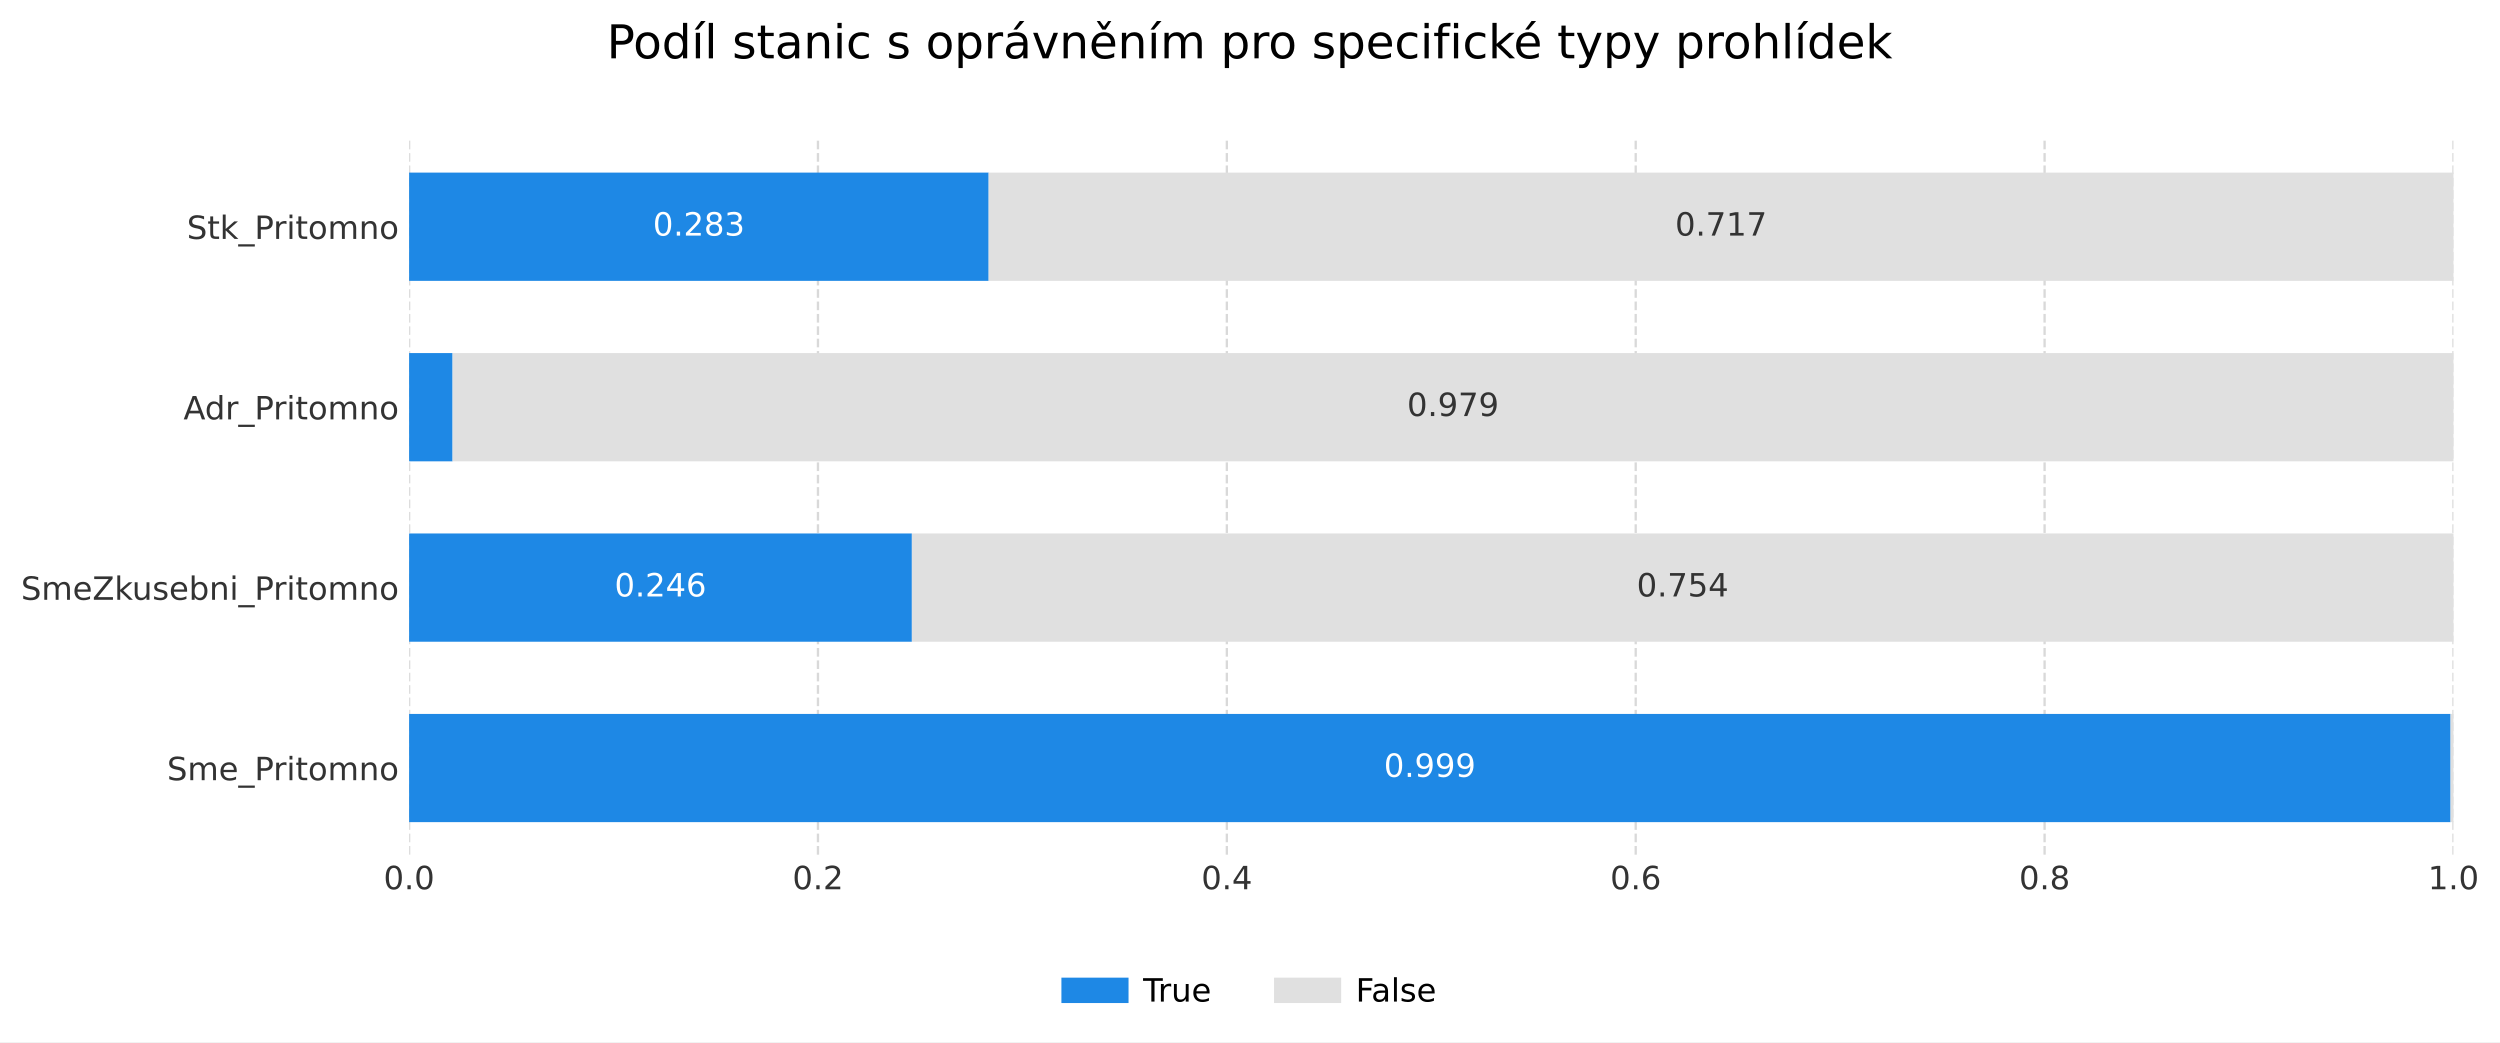
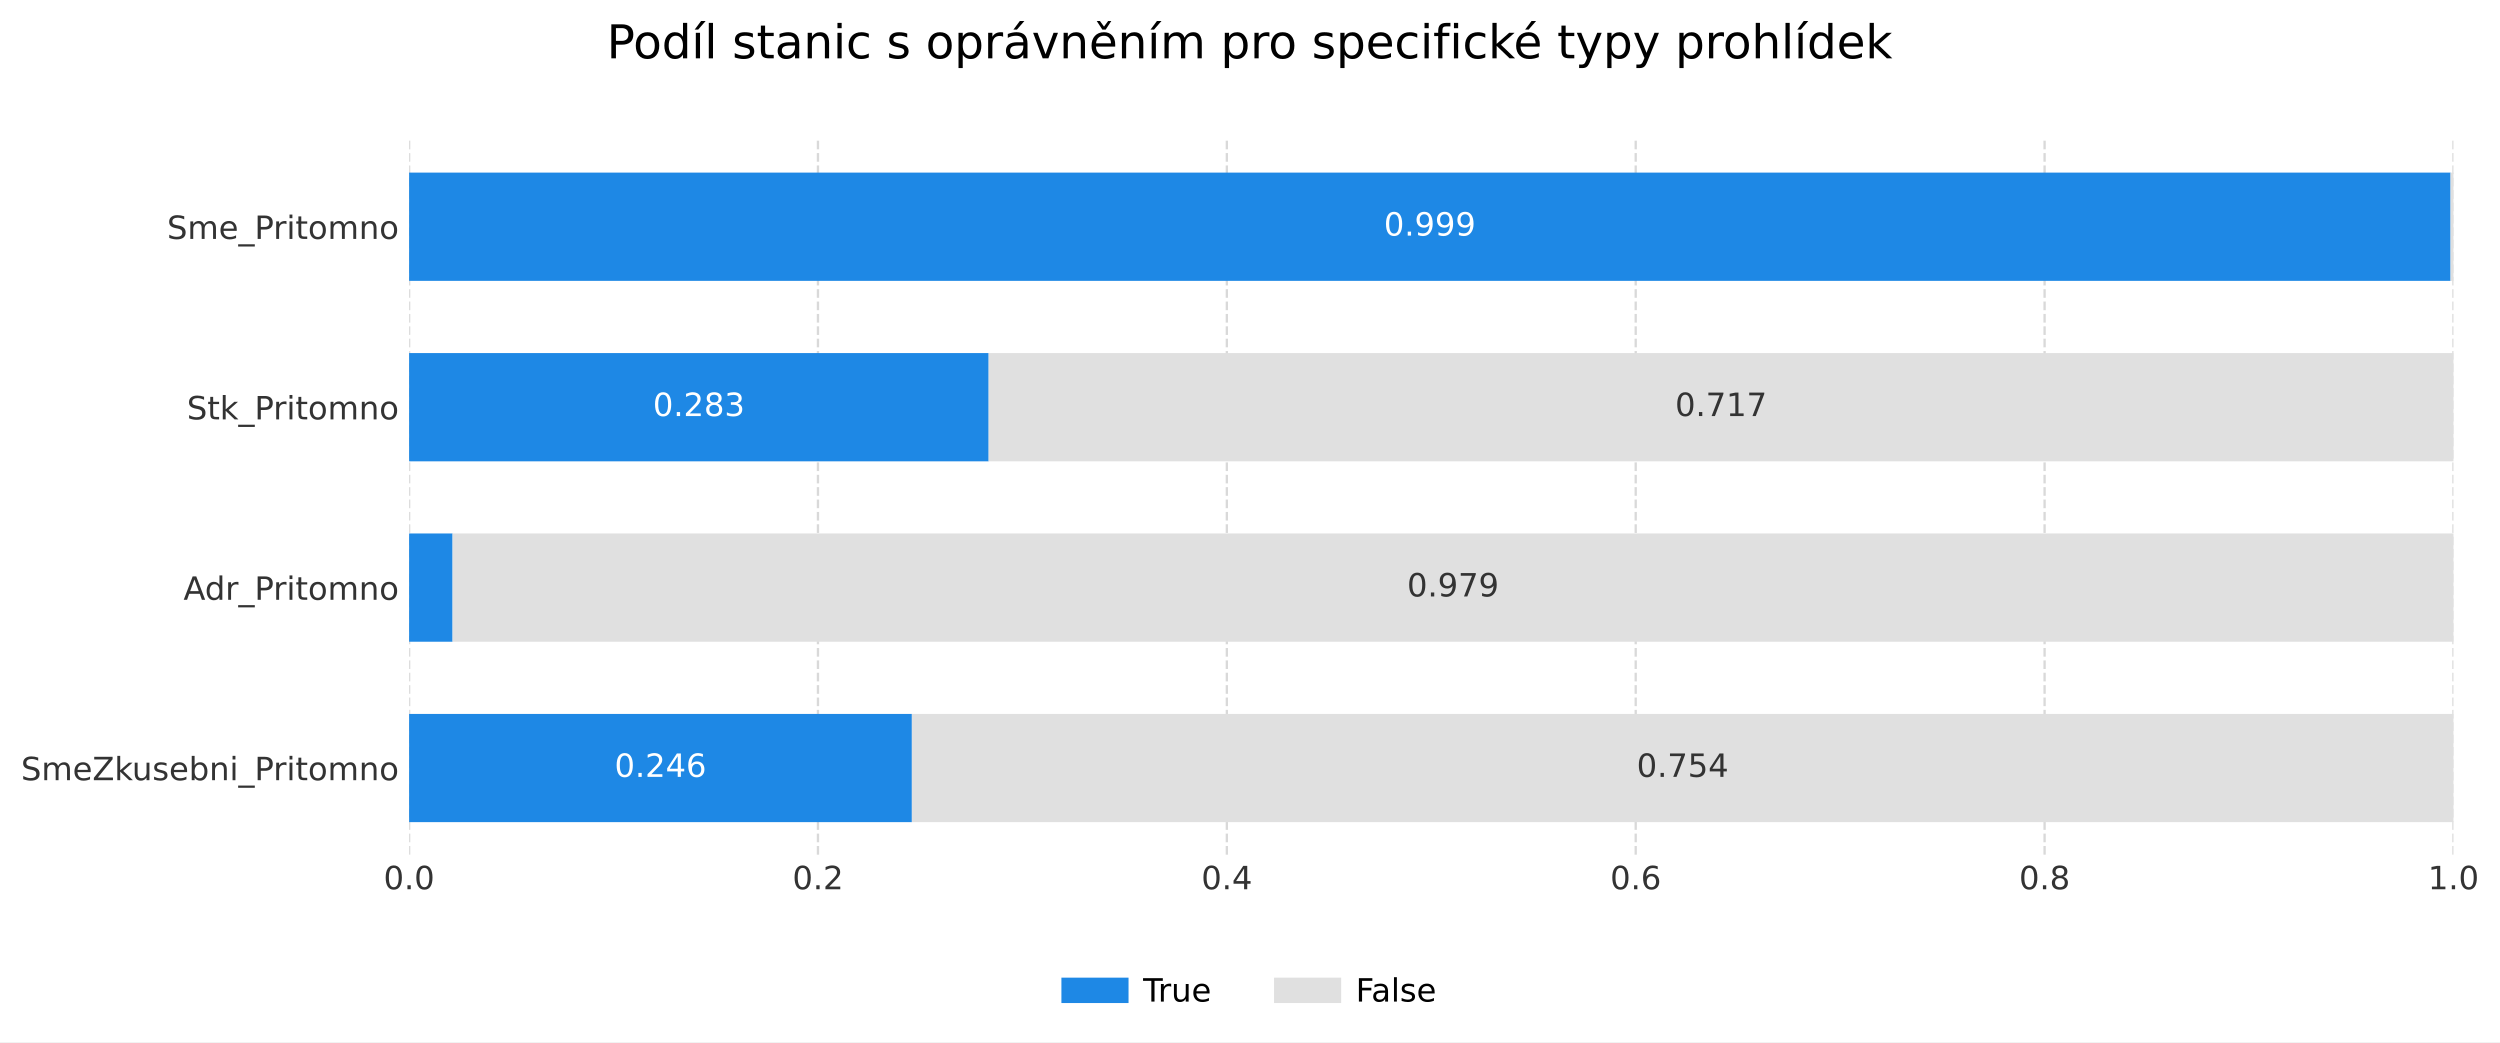
<svg xmlns="http://www.w3.org/2000/svg" xmlns:xlink="http://www.w3.org/1999/xlink" width="856.657pt" height="357.092pt" viewBox="0 0 856.657 357.092" version="1.1">
  <defs>
    <style type="text/css">*{stroke-linejoin: round; stroke-linecap: butt}</style>
  </defs>
  <g id="figure_1">
    <g id="patch_1">
      <path d="M 0 357.092  L 856.657 357.092  L 856.657 0  L 0 0  z " style="fill: #ffffff" />
    </g>
    <g id="axes_1">
      <g id="patch_2">
        <path d="M 140.185 292.852  L 840.71 292.852  L 840.71 48.024  L 140.185 48.024  z " style="fill: #ffffff" />
      </g>
      <g id="matplotlib.axis_1">
        <g id="xtick_1">
          <g id="line2d_1">
-             <path d="M 140.185 292.852  L 140.185 48.024  " clip-path="url(#p6d220b6089)" style="fill: none; stroke-dasharray: 2.96,1.28; stroke-dashoffset: 0; stroke: #808080; stroke-opacity: 0.3; stroke-width: 0.8" />
+             <path d="M 140.185 292.852  L 140.185 48.024  " clip-path="url(#p42fde8af93)" style="fill: none; stroke-dasharray: 2.96,1.28; stroke-dashoffset: 0; stroke: #808080; stroke-opacity: 0.3; stroke-width: 0.8" />
          </g>
          <g id="line2d_2" />
          <g id="text_1">
            <g style="fill: #333333" transform="translate(131.4387 304.7103) scale(0.11 -0.11)">
              <defs>
                <path id="DejaVuSans-30" d="M 2034 4250  Q 1547 4250 1301 3770  Q 1056 3291 1056 2328  Q 1056 1369 1301 889  Q 1547 409 2034 409  Q 2525 409 2770 889  Q 3016 1369 3016 2328  Q 3016 3291 2770 3770  Q 2525 4250 2034 4250  z M 2034 4750  Q 2819 4750 3233 4129  Q 3647 3509 3647 2328  Q 3647 1150 3233 529  Q 2819 -91 2034 -91  Q 1250 -91 836 529  Q 422 1150 422 2328  Q 422 3509 836 4129  Q 1250 4750 2034 4750  z " transform="scale(0.015625)" />
                <path id="DejaVuSans-2e" d="M 684 794  L 1344 794  L 1344 0  L 684 0  L 684 794  z " transform="scale(0.015625)" />
              </defs>
              <use xlink:href="#DejaVuSans-30" />
              <use xlink:href="#DejaVuSans-2e" transform="translate(63.62305 0)" />
              <use xlink:href="#DejaVuSans-30" transform="translate(95.41016 0)" />
            </g>
          </g>
        </g>
        <g id="xtick_2">
          <g id="line2d_3">
-             <path d="M 280.29 292.852  L 280.29 48.024  " clip-path="url(#p6d220b6089)" style="fill: none; stroke-dasharray: 2.96,1.28; stroke-dashoffset: 0; stroke: #808080; stroke-opacity: 0.3; stroke-width: 0.8" />
+             <path d="M 280.29 292.852  L 280.29 48.024  " clip-path="url(#p42fde8af93)" style="fill: none; stroke-dasharray: 2.96,1.28; stroke-dashoffset: 0; stroke: #808080; stroke-opacity: 0.3; stroke-width: 0.8" />
          </g>
          <g id="line2d_4" />
          <g id="text_2">
            <g style="fill: #333333" transform="translate(271.5437 304.7103) scale(0.11 -0.11)">
              <defs>
                <path id="DejaVuSans-32" d="M 1228 531  L 3431 531  L 3431 0  L 469 0  L 469 531  Q 828 903 1448 1529  Q 2069 2156 2228 2338  Q 2531 2678 2651 2914  Q 2772 3150 2772 3378  Q 2772 3750 2511 3984  Q 2250 4219 1831 4219  Q 1534 4219 1204 4116  Q 875 4013 500 3803  L 500 4441  Q 881 4594 1212 4672  Q 1544 4750 1819 4750  Q 2544 4750 2975 4387  Q 3406 4025 3406 3419  Q 3406 3131 3298 2873  Q 3191 2616 2906 2266  Q 2828 2175 2409 1742  Q 1991 1309 1228 531  z " transform="scale(0.015625)" />
              </defs>
              <use xlink:href="#DejaVuSans-30" />
              <use xlink:href="#DejaVuSans-2e" transform="translate(63.62305 0)" />
              <use xlink:href="#DejaVuSans-32" transform="translate(95.41016 0)" />
            </g>
          </g>
        </g>
        <g id="xtick_3">
          <g id="line2d_5">
-             <path d="M 420.395 292.852  L 420.395 48.024  " clip-path="url(#p6d220b6089)" style="fill: none; stroke-dasharray: 2.96,1.28; stroke-dashoffset: 0; stroke: #808080; stroke-opacity: 0.3; stroke-width: 0.8" />
+             <path d="M 420.395 292.852  L 420.395 48.024  " clip-path="url(#p42fde8af93)" style="fill: none; stroke-dasharray: 2.96,1.28; stroke-dashoffset: 0; stroke: #808080; stroke-opacity: 0.3; stroke-width: 0.8" />
          </g>
          <g id="line2d_6" />
          <g id="text_3">
            <g style="fill: #333333" transform="translate(411.6488 304.7103) scale(0.11 -0.11)">
              <defs>
                <path id="DejaVuSans-34" d="M 2419 4116  L 825 1625  L 2419 1625  L 2419 4116  z M 2253 4666  L 3047 4666  L 3047 1625  L 3713 1625  L 3713 1100  L 3047 1100  L 3047 0  L 2419 0  L 2419 1100  L 313 1100  L 313 1709  L 2253 4666  z " transform="scale(0.015625)" />
              </defs>
              <use xlink:href="#DejaVuSans-30" />
              <use xlink:href="#DejaVuSans-2e" transform="translate(63.62305 0)" />
              <use xlink:href="#DejaVuSans-34" transform="translate(95.41016 0)" />
            </g>
          </g>
        </g>
        <g id="xtick_4">
          <g id="line2d_7">
-             <path d="M 560.5 292.852  L 560.5 48.024  " clip-path="url(#p6d220b6089)" style="fill: none; stroke-dasharray: 2.96,1.28; stroke-dashoffset: 0; stroke: #808080; stroke-opacity: 0.3; stroke-width: 0.8" />
+             <path d="M 560.5 292.852  L 560.5 48.024  " clip-path="url(#p42fde8af93)" style="fill: none; stroke-dasharray: 2.96,1.28; stroke-dashoffset: 0; stroke: #808080; stroke-opacity: 0.3; stroke-width: 0.8" />
          </g>
          <g id="line2d_8" />
          <g id="text_4">
            <g style="fill: #333333" transform="translate(551.7537 304.7103) scale(0.11 -0.11)">
              <defs>
                <path id="DejaVuSans-36" d="M 2113 2584  Q 1688 2584 1439 2293  Q 1191 2003 1191 1497  Q 1191 994 1439 701  Q 1688 409 2113 409  Q 2538 409 2786 701  Q 3034 994 3034 1497  Q 3034 2003 2786 2293  Q 2538 2584 2113 2584  z M 3366 4563  L 3366 3988  Q 3128 4100 2886 4159  Q 2644 4219 2406 4219  Q 1781 4219 1451 3797  Q 1122 3375 1075 2522  Q 1259 2794 1537 2939  Q 1816 3084 2150 3084  Q 2853 3084 3261 2657  Q 3669 2231 3669 1497  Q 3669 778 3244 343  Q 2819 -91 2113 -91  Q 1303 -91 875 529  Q 447 1150 447 2328  Q 447 3434 972 4092  Q 1497 4750 2381 4750  Q 2619 4750 2861 4703  Q 3103 4656 3366 4563  z " transform="scale(0.015625)" />
              </defs>
              <use xlink:href="#DejaVuSans-30" />
              <use xlink:href="#DejaVuSans-2e" transform="translate(63.62305 0)" />
              <use xlink:href="#DejaVuSans-36" transform="translate(95.41016 0)" />
            </g>
          </g>
        </g>
        <g id="xtick_5">
          <g id="line2d_9">
-             <path d="M 700.605 292.852  L 700.605 48.024  " clip-path="url(#p6d220b6089)" style="fill: none; stroke-dasharray: 2.96,1.28; stroke-dashoffset: 0; stroke: #808080; stroke-opacity: 0.3; stroke-width: 0.8" />
+             <path d="M 700.605 292.852  L 700.605 48.024  " clip-path="url(#p42fde8af93)" style="fill: none; stroke-dasharray: 2.96,1.28; stroke-dashoffset: 0; stroke: #808080; stroke-opacity: 0.3; stroke-width: 0.8" />
          </g>
          <g id="line2d_10" />
          <g id="text_5">
            <g style="fill: #333333" transform="translate(691.8587 304.7103) scale(0.11 -0.11)">
              <defs>
                <path id="DejaVuSans-38" d="M 2034 2216  Q 1584 2216 1326 1975  Q 1069 1734 1069 1313  Q 1069 891 1326 650  Q 1584 409 2034 409  Q 2484 409 2743 651  Q 3003 894 3003 1313  Q 3003 1734 2745 1975  Q 2488 2216 2034 2216  z M 1403 2484  Q 997 2584 770 2862  Q 544 3141 544 3541  Q 544 4100 942 4425  Q 1341 4750 2034 4750  Q 2731 4750 3128 4425  Q 3525 4100 3525 3541  Q 3525 3141 3298 2862  Q 3072 2584 2669 2484  Q 3125 2378 3379 2068  Q 3634 1759 3634 1313  Q 3634 634 3220 271  Q 2806 -91 2034 -91  Q 1263 -91 848 271  Q 434 634 434 1313  Q 434 1759 690 2068  Q 947 2378 1403 2484  z M 1172 3481  Q 1172 3119 1398 2916  Q 1625 2713 2034 2713  Q 2441 2713 2670 2916  Q 2900 3119 2900 3481  Q 2900 3844 2670 4047  Q 2441 4250 2034 4250  Q 1625 4250 1398 4047  Q 1172 3844 1172 3481  z " transform="scale(0.015625)" />
              </defs>
              <use xlink:href="#DejaVuSans-30" />
              <use xlink:href="#DejaVuSans-2e" transform="translate(63.62305 0)" />
              <use xlink:href="#DejaVuSans-38" transform="translate(95.41016 0)" />
            </g>
          </g>
        </g>
        <g id="xtick_6">
          <g id="line2d_11">
-             <path d="M 840.71 292.852  L 840.71 48.024  " clip-path="url(#p6d220b6089)" style="fill: none; stroke-dasharray: 2.96,1.28; stroke-dashoffset: 0; stroke: #808080; stroke-opacity: 0.3; stroke-width: 0.8" />
+             <path d="M 840.71 292.852  L 840.71 48.024  " clip-path="url(#p42fde8af93)" style="fill: none; stroke-dasharray: 2.96,1.28; stroke-dashoffset: 0; stroke: #808080; stroke-opacity: 0.3; stroke-width: 0.8" />
          </g>
          <g id="line2d_12" />
          <g id="text_6">
            <g style="fill: #333333" transform="translate(831.9638 304.7103) scale(0.11 -0.11)">
              <defs>
                <path id="DejaVuSans-31" d="M 794 531  L 1825 531  L 1825 4091  L 703 3866  L 703 4441  L 1819 4666  L 2450 4666  L 2450 531  L 3481 531  L 3481 0  L 794 0  L 794 531  z " transform="scale(0.015625)" />
              </defs>
              <use xlink:href="#DejaVuSans-31" />
              <use xlink:href="#DejaVuSans-2e" transform="translate(63.62305 0)" />
              <use xlink:href="#DejaVuSans-30" transform="translate(95.41016 0)" />
            </g>
          </g>
        </g>
      </g>
      <g id="matplotlib.axis_2">
        <g id="ytick_1">
          <g id="line2d_13" />
          <g id="text_7">
-             <g style="fill: #333333" transform="translate(57.24141 267.355) scale(0.11 -0.11)">
+             <g style="fill: #333333" transform="translate(7.2 267.355) scale(0.11 -0.11)">
              <defs>
                <path id="DejaVuSans-53" d="M 3425 4513  L 3425 3897  Q 3066 4069 2747 4153  Q 2428 4238 2131 4238  Q 1616 4238 1336 4038  Q 1056 3838 1056 3469  Q 1056 3159 1242 3001  Q 1428 2844 1947 2747  L 2328 2669  Q 3034 2534 3370 2195  Q 3706 1856 3706 1288  Q 3706 609 3251 259  Q 2797 -91 1919 -91  Q 1588 -91 1214 -16  Q 841 59 441 206  L 441 856  Q 825 641 1194 531  Q 1563 422 1919 422  Q 2459 422 2753 634  Q 3047 847 3047 1241  Q 3047 1584 2836 1778  Q 2625 1972 2144 2069  L 1759 2144  Q 1053 2284 737 2584  Q 422 2884 422 3419  Q 422 4038 858 4394  Q 1294 4750 2059 4750  Q 2388 4750 2728 4690  Q 3069 4631 3425 4513  z " transform="scale(0.015625)" />
                <path id="DejaVuSans-6d" d="M 3328 2828  Q 3544 3216 3844 3400  Q 4144 3584 4550 3584  Q 5097 3584 5394 3201  Q 5691 2819 5691 2113  L 5691 0  L 5113 0  L 5113 2094  Q 5113 2597 4934 2840  Q 4756 3084 4391 3084  Q 3944 3084 3684 2787  Q 3425 2491 3425 1978  L 3425 0  L 2847 0  L 2847 2094  Q 2847 2600 2669 2842  Q 2491 3084 2119 3084  Q 1678 3084 1418 2786  Q 1159 2488 1159 1978  L 1159 0  L 581 0  L 581 3500  L 1159 3500  L 1159 2956  Q 1356 3278 1631 3431  Q 1906 3584 2284 3584  Q 2666 3584 2933 3390  Q 3200 3197 3328 2828  z " transform="scale(0.015625)" />
                <path id="DejaVuSans-65" d="M 3597 1894  L 3597 1613  L 953 1613  Q 991 1019 1311 708  Q 1631 397 2203 397  Q 2534 397 2845 478  Q 3156 559 3463 722  L 3463 178  Q 3153 47 2828 -22  Q 2503 -91 2169 -91  Q 1331 -91 842 396  Q 353 884 353 1716  Q 353 2575 817 3079  Q 1281 3584 2069 3584  Q 2775 3584 3186 3129  Q 3597 2675 3597 1894  z M 3022 2063  Q 3016 2534 2758 2815  Q 2500 3097 2075 3097  Q 1594 3097 1305 2825  Q 1016 2553 972 2059  L 3022 2063  z " transform="scale(0.015625)" />
-                 <path id="DejaVuSans-5f" d="M 3263 -1063  L 3263 -1509  L -63 -1509  L -63 -1063  L 3263 -1063  z " transform="scale(0.015625)" />
-                 <path id="DejaVuSans-50" d="M 1259 4147  L 1259 2394  L 2053 2394  Q 2494 2394 2734 2622  Q 2975 2850 2975 3272  Q 2975 3691 2734 3919  Q 2494 4147 2053 4147  L 1259 4147  z M 628 4666  L 2053 4666  Q 2838 4666 3239 4311  Q 3641 3956 3641 3272  Q 3641 2581 3239 2228  Q 2838 1875 2053 1875  L 1259 1875  L 1259 0  L 628 0  L 628 4666  z " transform="scale(0.015625)" />
-                 <path id="DejaVuSans-72" d="M 2631 2963  Q 2534 3019 2420 3045  Q 2306 3072 2169 3072  Q 1681 3072 1420 2755  Q 1159 2438 1159 1844  L 1159 0  L 581 0  L 581 3500  L 1159 3500  L 1159 2956  Q 1341 3275 1631 3429  Q 1922 3584 2338 3584  Q 2397 3584 2469 3576  Q 2541 3569 2628 3553  L 2631 2963  z " transform="scale(0.015625)" />
-                 <path id="DejaVuSans-69" d="M 603 3500  L 1178 3500  L 1178 0  L 603 0  L 603 3500  z M 603 4863  L 1178 4863  L 1178 4134  L 603 4134  L 603 4863  z " transform="scale(0.015625)" />
-                 <path id="DejaVuSans-74" d="M 1172 4494  L 1172 3500  L 2356 3500  L 2356 3053  L 1172 3053  L 1172 1153  Q 1172 725 1289 603  Q 1406 481 1766 481  L 2356 481  L 2356 0  L 1766 0  Q 1100 0 847 248  Q 594 497 594 1153  L 594 3053  L 172 3053  L 172 3500  L 594 3500  L 594 4494  L 1172 4494  z " transform="scale(0.015625)" />
-                 <path id="DejaVuSans-6f" d="M 1959 3097  Q 1497 3097 1228 2736  Q 959 2375 959 1747  Q 959 1119 1226 758  Q 1494 397 1959 397  Q 2419 397 2687 759  Q 2956 1122 2956 1747  Q 2956 2369 2687 2733  Q 2419 3097 1959 3097  z M 1959 3584  Q 2709 3584 3137 3096  Q 3566 2609 3566 1747  Q 3566 888 3137 398  Q 2709 -91 1959 -91  Q 1206 -91 779 398  Q 353 888 353 1747  Q 353 2609 779 3096  Q 1206 3584 1959 3584  z " transform="scale(0.015625)" />
-                 <path id="DejaVuSans-6e" d="M 3513 2113  L 3513 0  L 2938 0  L 2938 2094  Q 2938 2591 2744 2837  Q 2550 3084 2163 3084  Q 1697 3084 1428 2787  Q 1159 2491 1159 1978  L 1159 0  L 581 0  L 581 3500  L 1159 3500  L 1159 2956  Q 1366 3272 1645 3428  Q 1925 3584 2291 3584  Q 2894 3584 3203 3211  Q 3513 2838 3513 2113  z " transform="scale(0.015625)" />
-               </defs>
-               <use xlink:href="#DejaVuSans-53" />
-               <use xlink:href="#DejaVuSans-6d" transform="translate(63.47656 0)" />
-               <use xlink:href="#DejaVuSans-65" transform="translate(160.8887 0)" />
-               <use xlink:href="#DejaVuSans-5f" transform="translate(222.4121 0)" />
-               <use xlink:href="#DejaVuSans-50" transform="translate(272.4121 0)" />
-               <use xlink:href="#DejaVuSans-72" transform="translate(330.9648 0)" />
-               <use xlink:href="#DejaVuSans-69" transform="translate(372.0781 0)" />
-               <use xlink:href="#DejaVuSans-74" transform="translate(399.8613 0)" />
-               <use xlink:href="#DejaVuSans-6f" transform="translate(439.0703 0)" />
-               <use xlink:href="#DejaVuSans-6d" transform="translate(500.252 0)" />
-               <use xlink:href="#DejaVuSans-6e" transform="translate(597.6641 0)" />
-               <use xlink:href="#DejaVuSans-6f" transform="translate(661.043 0)" />
-             </g>
-           </g>
-         </g>
-         <g id="ytick_2">
-           <g id="line2d_14" />
-           <g id="text_8">
-             <g style="fill: #333333" transform="translate(7.2 205.5298) scale(0.11 -0.11)">
-               <defs>
                <path id="DejaVuSans-5a" d="M 359 4666  L 4025 4666  L 4025 4184  L 1075 531  L 4097 531  L 4097 0  L 288 0  L 288 481  L 3238 4134  L 359 4134  L 359 4666  z " transform="scale(0.015625)" />
                <path id="DejaVuSans-6b" d="M 581 4863  L 1159 4863  L 1159 1991  L 2875 3500  L 3609 3500  L 1753 1863  L 3688 0  L 2938 0  L 1159 1709  L 1159 0  L 581 0  L 581 4863  z " transform="scale(0.015625)" />
                <path id="DejaVuSans-75" d="M 544 1381  L 544 3500  L 1119 3500  L 1119 1403  Q 1119 906 1312 657  Q 1506 409 1894 409  Q 2359 409 2629 706  Q 2900 1003 2900 1516  L 2900 3500  L 3475 3500  L 3475 0  L 2900 0  L 2900 538  Q 2691 219 2414 64  Q 2138 -91 1772 -91  Q 1169 -91 856 284  Q 544 659 544 1381  z M 1991 3584  L 1991 3584  z " transform="scale(0.015625)" />
                <path id="DejaVuSans-73" d="M 2834 3397  L 2834 2853  Q 2591 2978 2328 3040  Q 2066 3103 1784 3103  Q 1356 3103 1142 2972  Q 928 2841 928 2578  Q 928 2378 1081 2264  Q 1234 2150 1697 2047  L 1894 2003  Q 2506 1872 2764 1633  Q 3022 1394 3022 966  Q 3022 478 2636 193  Q 2250 -91 1575 -91  Q 1294 -91 989 -36  Q 684 19 347 128  L 347 722  Q 666 556 975 473  Q 1284 391 1588 391  Q 1994 391 2212 530  Q 2431 669 2431 922  Q 2431 1156 2273 1281  Q 2116 1406 1581 1522  L 1381 1569  Q 847 1681 609 1914  Q 372 2147 372 2553  Q 372 3047 722 3315  Q 1072 3584 1716 3584  Q 2034 3584 2315 3537  Q 2597 3491 2834 3397  z " transform="scale(0.015625)" />
                <path id="DejaVuSans-62" d="M 3116 1747  Q 3116 2381 2855 2742  Q 2594 3103 2138 3103  Q 1681 3103 1420 2742  Q 1159 2381 1159 1747  Q 1159 1113 1420 752  Q 1681 391 2138 391  Q 2594 391 2855 752  Q 3116 1113 3116 1747  z M 1159 2969  Q 1341 3281 1617 3432  Q 1894 3584 2278 3584  Q 2916 3584 3314 3078  Q 3713 2572 3713 1747  Q 3713 922 3314 415  Q 2916 -91 2278 -91  Q 1894 -91 1617 61  Q 1341 213 1159 525  L 1159 0  L 581 0  L 581 4863  L 1159 4863  L 1159 2969  z " transform="scale(0.015625)" />
+                 <path id="DejaVuSans-6e" d="M 3513 2113  L 3513 0  L 2938 0  L 2938 2094  Q 2938 2591 2744 2837  Q 2550 3084 2163 3084  Q 1697 3084 1428 2787  Q 1159 2491 1159 1978  L 1159 0  L 581 0  L 581 3500  L 1159 3500  L 1159 2956  Q 1366 3272 1645 3428  Q 1925 3584 2291 3584  Q 2894 3584 3203 3211  Q 3513 2838 3513 2113  z " transform="scale(0.015625)" />
+                 <path id="DejaVuSans-69" d="M 603 3500  L 1178 3500  L 1178 0  L 603 0  L 603 3500  z M 603 4863  L 1178 4863  L 1178 4134  L 603 4134  L 603 4863  z " transform="scale(0.015625)" />
+                 <path id="DejaVuSans-5f" d="M 3263 -1063  L 3263 -1509  L -63 -1509  L -63 -1063  L 3263 -1063  z " transform="scale(0.015625)" />
+                 <path id="DejaVuSans-50" d="M 1259 4147  L 1259 2394  L 2053 2394  Q 2494 2394 2734 2622  Q 2975 2850 2975 3272  Q 2975 3691 2734 3919  Q 2494 4147 2053 4147  L 1259 4147  z M 628 4666  L 2053 4666  Q 2838 4666 3239 4311  Q 3641 3956 3641 3272  Q 3641 2581 3239 2228  Q 2838 1875 2053 1875  L 1259 1875  L 1259 0  L 628 0  L 628 4666  z " transform="scale(0.015625)" />
+                 <path id="DejaVuSans-72" d="M 2631 2963  Q 2534 3019 2420 3045  Q 2306 3072 2169 3072  Q 1681 3072 1420 2755  Q 1159 2438 1159 1844  L 1159 0  L 581 0  L 581 3500  L 1159 3500  L 1159 2956  Q 1341 3275 1631 3429  Q 1922 3584 2338 3584  Q 2397 3584 2469 3576  Q 2541 3569 2628 3553  L 2631 2963  z " transform="scale(0.015625)" />
+                 <path id="DejaVuSans-74" d="M 1172 4494  L 1172 3500  L 2356 3500  L 2356 3053  L 1172 3053  L 1172 1153  Q 1172 725 1289 603  Q 1406 481 1766 481  L 2356 481  L 2356 0  L 1766 0  Q 1100 0 847 248  Q 594 497 594 1153  L 594 3053  L 172 3053  L 172 3500  L 594 3500  L 594 4494  L 1172 4494  z " transform="scale(0.015625)" />
+                 <path id="DejaVuSans-6f" d="M 1959 3097  Q 1497 3097 1228 2736  Q 959 2375 959 1747  Q 959 1119 1226 758  Q 1494 397 1959 397  Q 2419 397 2687 759  Q 2956 1122 2956 1747  Q 2956 2369 2687 2733  Q 2419 3097 1959 3097  z M 1959 3584  Q 2709 3584 3137 3096  Q 3566 2609 3566 1747  Q 3566 888 3137 398  Q 2709 -91 1959 -91  Q 1206 -91 779 398  Q 353 888 353 1747  Q 353 2609 779 3096  Q 1206 3584 1959 3584  z " transform="scale(0.015625)" />
              </defs>
              <use xlink:href="#DejaVuSans-53" />
              <use xlink:href="#DejaVuSans-6d" transform="translate(63.47656 0)" />
              <use xlink:href="#DejaVuSans-65" transform="translate(160.8887 0)" />
              <use xlink:href="#DejaVuSans-5a" transform="translate(222.4121 0)" />
              <use xlink:href="#DejaVuSans-6b" transform="translate(290.918 0)" />
              <use xlink:href="#DejaVuSans-75" transform="translate(345.7031 0)" />
              <use xlink:href="#DejaVuSans-73" transform="translate(409.082 0)" />
              <use xlink:href="#DejaVuSans-65" transform="translate(461.1816 0)" />
              <use xlink:href="#DejaVuSans-62" transform="translate(522.7051 0)" />
              <use xlink:href="#DejaVuSans-6e" transform="translate(586.1816 0)" />
              <use xlink:href="#DejaVuSans-69" transform="translate(649.5605 0)" />
              <use xlink:href="#DejaVuSans-5f" transform="translate(677.3438 0)" />
              <use xlink:href="#DejaVuSans-50" transform="translate(727.3438 0)" />
              <use xlink:href="#DejaVuSans-72" transform="translate(785.8965 0)" />
              <use xlink:href="#DejaVuSans-69" transform="translate(827.0098 0)" />
              <use xlink:href="#DejaVuSans-74" transform="translate(854.793 0)" />
              <use xlink:href="#DejaVuSans-6f" transform="translate(894.002 0)" />
              <use xlink:href="#DejaVuSans-6d" transform="translate(955.1836 0)" />
              <use xlink:href="#DejaVuSans-6e" transform="translate(1052.596 0)" />
              <use xlink:href="#DejaVuSans-6f" transform="translate(1115.975 0)" />
            </g>
          </g>
        </g>
-         <g id="ytick_3">
-           <g id="line2d_15" />
-           <g id="text_9">
-             <g style="fill: #333333" transform="translate(62.87031 143.7045) scale(0.11 -0.11)">
+         <g id="ytick_2">
+           <g id="line2d_14" />
+           <g id="text_8">
+             <g style="fill: #333333" transform="translate(62.87031 205.5298) scale(0.11 -0.11)">
              <defs>
                <path id="DejaVuSans-41" d="M 2188 4044  L 1331 1722  L 3047 1722  L 2188 4044  z M 1831 4666  L 2547 4666  L 4325 0  L 3669 0  L 3244 1197  L 1141 1197  L 716 0  L 50 0  L 1831 4666  z " transform="scale(0.015625)" />
                <path id="DejaVuSans-64" d="M 2906 2969  L 2906 4863  L 3481 4863  L 3481 0  L 2906 0  L 2906 525  Q 2725 213 2448 61  Q 2172 -91 1784 -91  Q 1150 -91 751 415  Q 353 922 353 1747  Q 353 2572 751 3078  Q 1150 3584 1784 3584  Q 2172 3584 2448 3432  Q 2725 3281 2906 2969  z M 947 1747  Q 947 1113 1208 752  Q 1469 391 1925 391  Q 2381 391 2643 752  Q 2906 1113 2906 1747  Q 2906 2381 2643 2742  Q 2381 3103 1925 3103  Q 1469 3103 1208 2742  Q 947 2381 947 1747  z " transform="scale(0.015625)" />
              </defs>
              <use xlink:href="#DejaVuSans-41" />
              <use xlink:href="#DejaVuSans-64" transform="translate(66.6582 0)" />
              <use xlink:href="#DejaVuSans-72" transform="translate(130.1348 0)" />
              <use xlink:href="#DejaVuSans-5f" transform="translate(171.248 0)" />
              <use xlink:href="#DejaVuSans-50" transform="translate(221.248 0)" />
              <use xlink:href="#DejaVuSans-72" transform="translate(279.8008 0)" />
              <use xlink:href="#DejaVuSans-69" transform="translate(320.9141 0)" />
              <use xlink:href="#DejaVuSans-74" transform="translate(348.6973 0)" />
              <use xlink:href="#DejaVuSans-6f" transform="translate(387.9062 0)" />
              <use xlink:href="#DejaVuSans-6d" transform="translate(449.0879 0)" />
              <use xlink:href="#DejaVuSans-6e" transform="translate(546.5 0)" />
              <use xlink:href="#DejaVuSans-6f" transform="translate(609.8789 0)" />
            </g>
          </g>
        </g>
-         <g id="ytick_4">
-           <g id="line2d_16" />
-           <g id="text_10">
-             <g style="fill: #333333" transform="translate(64.0425 81.87926) scale(0.11 -0.11)">
+         <g id="ytick_3">
+           <g id="line2d_15" />
+           <g id="text_9">
+             <g style="fill: #333333" transform="translate(64.0425 143.7045) scale(0.11 -0.11)">
              <use xlink:href="#DejaVuSans-53" />
              <use xlink:href="#DejaVuSans-74" transform="translate(63.47656 0)" />
              <use xlink:href="#DejaVuSans-6b" transform="translate(102.6855 0)" />
              <use xlink:href="#DejaVuSans-5f" transform="translate(160.5957 0)" />
              <use xlink:href="#DejaVuSans-50" transform="translate(210.5957 0)" />
              <use xlink:href="#DejaVuSans-72" transform="translate(269.1484 0)" />
              <use xlink:href="#DejaVuSans-69" transform="translate(310.2617 0)" />
              <use xlink:href="#DejaVuSans-74" transform="translate(338.0449 0)" />
              <use xlink:href="#DejaVuSans-6f" transform="translate(377.2539 0)" />
              <use xlink:href="#DejaVuSans-6d" transform="translate(438.4355 0)" />
              <use xlink:href="#DejaVuSans-6e" transform="translate(535.8477 0)" />
              <use xlink:href="#DejaVuSans-6f" transform="translate(599.2266 0)" />
            </g>
          </g>
        </g>
+         <g id="ytick_4">
+           <g id="line2d_16" />
+           <g id="text_10">
+             <g style="fill: #333333" transform="translate(57.24141 81.87926) scale(0.11 -0.11)">
+               <use xlink:href="#DejaVuSans-53" />
+               <use xlink:href="#DejaVuSans-6d" transform="translate(63.47656 0)" />
+               <use xlink:href="#DejaVuSans-65" transform="translate(160.8887 0)" />
+               <use xlink:href="#DejaVuSans-5f" transform="translate(222.4121 0)" />
+               <use xlink:href="#DejaVuSans-50" transform="translate(272.4121 0)" />
+               <use xlink:href="#DejaVuSans-72" transform="translate(330.9648 0)" />
+               <use xlink:href="#DejaVuSans-69" transform="translate(372.0781 0)" />
+               <use xlink:href="#DejaVuSans-74" transform="translate(399.8613 0)" />
+               <use xlink:href="#DejaVuSans-6f" transform="translate(439.0703 0)" />
+               <use xlink:href="#DejaVuSans-6d" transform="translate(500.252 0)" />
+               <use xlink:href="#DejaVuSans-6e" transform="translate(597.6641 0)" />
+               <use xlink:href="#DejaVuSans-6f" transform="translate(661.043 0)" />
+             </g>
+           </g>
+         </g>
      </g>
      <g id="patch_3">
-         <path d="M 140.185 281.723  L 839.718 281.723  L 839.718 244.628  L 140.185 244.628  z " clip-path="url(#p6d220b6089)" style="fill: #1e88e5" />
+         <path d="M 140.185 281.723  L 312.462 281.723  L 312.462 244.628  L 140.185 244.628  z " clip-path="url(#p42fde8af93)" style="fill: #1e88e5" />
      </g>
      <g id="patch_4">
-         <path d="M 140.185 219.898  L 312.462 219.898  L 312.462 182.803  L 140.185 182.803  z " clip-path="url(#p6d220b6089)" style="fill: #1e88e5" />
+         <path d="M 140.185 219.898  L 155.08 219.898  L 155.08 182.803  L 140.185 182.803  z " clip-path="url(#p42fde8af93)" style="fill: #1e88e5" />
      </g>
      <g id="patch_5">
-         <path d="M 140.185 158.073  L 155.08 158.073  L 155.08 120.978  L 140.185 120.978  z " clip-path="url(#p6d220b6089)" style="fill: #1e88e5" />
+         <path d="M 140.185 158.073  L 338.775 158.073  L 338.775 120.978  L 140.185 120.978  z " clip-path="url(#p42fde8af93)" style="fill: #1e88e5" />
      </g>
      <g id="patch_6">
-         <path d="M 140.185 96.248  L 338.775 96.248  L 338.775 59.153  L 140.185 59.153  z " clip-path="url(#p6d220b6089)" style="fill: #1e88e5" />
+         <path d="M 140.185 96.248  L 839.718 96.248  L 839.718 59.153  L 140.185 59.153  z " clip-path="url(#p42fde8af93)" style="fill: #1e88e5" />
      </g>
      <g id="patch_7">
-         <path d="M 839.718 281.723  L 840.71 281.723  L 840.71 244.628  L 839.718 244.628  z " clip-path="url(#p6d220b6089)" style="fill: #e0e0e0" />
+         <path d="M 312.462 281.723  L 840.71 281.723  L 840.71 244.628  L 312.462 244.628  z " clip-path="url(#p42fde8af93)" style="fill: #e0e0e0" />
      </g>
      <g id="patch_8">
-         <path d="M 312.462 219.898  L 840.71 219.898  L 840.71 182.803  L 312.462 182.803  z " clip-path="url(#p6d220b6089)" style="fill: #e0e0e0" />
+         <path d="M 155.08 219.898  L 840.71 219.898  L 840.71 182.803  L 155.08 182.803  z " clip-path="url(#p42fde8af93)" style="fill: #e0e0e0" />
      </g>
      <g id="patch_9">
-         <path d="M 155.08 158.073  L 840.71 158.073  L 840.71 120.978  L 155.08 120.978  z " clip-path="url(#p6d220b6089)" style="fill: #e0e0e0" />
+         <path d="M 338.775 158.073  L 840.71 158.073  L 840.71 120.978  L 338.775 120.978  z " clip-path="url(#p42fde8af93)" style="fill: #e0e0e0" />
      </g>
      <g id="patch_10">
-         <path d="M 338.775 96.248  L 840.71 96.248  L 840.71 59.153  L 338.775 59.153  z " clip-path="url(#p6d220b6089)" style="fill: #e0e0e0" />
+         <path d="M 839.718 96.248  L 840.71 96.248  L 840.71 59.153  L 839.718 59.153  z " clip-path="url(#p42fde8af93)" style="fill: #e0e0e0" />
      </g>
      <g id="text_11">
-         <g style="fill: #ffffff" transform="translate(474.206 266.2112) scale(0.11 -0.11)">
-           <defs>
-             <path id="DejaVuSans-39" d="M 703 97  L 703 672  Q 941 559 1184 500  Q 1428 441 1663 441  Q 2288 441 2617 861  Q 2947 1281 2994 2138  Q 2813 1869 2534 1725  Q 2256 1581 1919 1581  Q 1219 1581 811 2004  Q 403 2428 403 3163  Q 403 3881 828 4315  Q 1253 4750 1959 4750  Q 2769 4750 3195 4129  Q 3622 3509 3622 2328  Q 3622 1225 3098 567  Q 2575 -91 1691 -91  Q 1453 -91 1209 -44  Q 966 3 703 97  z M 1959 2075  Q 2384 2075 2632 2365  Q 2881 2656 2881 3163  Q 2881 3666 2632 3958  Q 2384 4250 1959 4250  Q 1534 4250 1286 3958  Q 1038 3666 1038 3163  Q 1038 2656 1286 2365  Q 1534 2075 1959 2075  z " transform="scale(0.015625)" />
-           </defs>
-           <use xlink:href="#DejaVuSans-30" />
-           <use xlink:href="#DejaVuSans-2e" transform="translate(63.62305 0)" />
-           <use xlink:href="#DejaVuSans-39" transform="translate(95.41016 0)" />
-           <use xlink:href="#DejaVuSans-39" transform="translate(159.0332 0)" />
-           <use xlink:href="#DejaVuSans-39" transform="translate(222.6562 0)" />
-         </g>
-       </g>
-       <g id="text_12">
-         <g style="fill: #ffffff" transform="translate(210.5783 204.3859) scale(0.11 -0.11)">
+         <g style="fill: #ffffff" transform="translate(210.5783 266.2112) scale(0.11 -0.11)">
          <use xlink:href="#DejaVuSans-30" />
          <use xlink:href="#DejaVuSans-2e" transform="translate(63.62305 0)" />
          <use xlink:href="#DejaVuSans-32" transform="translate(95.41016 0)" />
          <use xlink:href="#DejaVuSans-34" transform="translate(159.0332 0)" />
          <use xlink:href="#DejaVuSans-36" transform="translate(222.6562 0)" />
        </g>
      </g>
-       <g id="text_13">
-         <g style="fill: #333333" transform="translate(560.8408 204.3859) scale(0.11 -0.11)">
+       <g id="text_12">
+         <g style="fill: #333333" transform="translate(560.8408 266.2112) scale(0.11 -0.11)">
          <defs>
            <path id="DejaVuSans-37" d="M 525 4666  L 3525 4666  L 3525 4397  L 1831 0  L 1172 0  L 2766 4134  L 525 4134  L 525 4666  z " transform="scale(0.015625)" />
            <path id="DejaVuSans-35" d="M 691 4666  L 3169 4666  L 3169 4134  L 1269 4134  L 1269 2991  Q 1406 3038 1543 3061  Q 1681 3084 1819 3084  Q 2600 3084 3056 2656  Q 3513 2228 3513 1497  Q 3513 744 3044 326  Q 2575 -91 1722 -91  Q 1428 -91 1123 -41  Q 819 9 494 109  L 494 744  Q 775 591 1075 516  Q 1375 441 1709 441  Q 2250 441 2565 725  Q 2881 1009 2881 1497  Q 2881 1984 2565 2268  Q 2250 2553 1709 2553  Q 1456 2553 1204 2497  Q 953 2441 691 2322  L 691 4666  z " transform="scale(0.015625)" />
          </defs>
          <use xlink:href="#DejaVuSans-30" />
          <use xlink:href="#DejaVuSans-2e" transform="translate(63.62305 0)" />
          <use xlink:href="#DejaVuSans-37" transform="translate(95.41016 0)" />
          <use xlink:href="#DejaVuSans-35" transform="translate(159.0332 0)" />
          <use xlink:href="#DejaVuSans-34" transform="translate(222.6562 0)" />
        </g>
      </g>
-       <g id="text_14">
-         <g style="fill: #333333" transform="translate(482.1496 142.5607) scale(0.11 -0.11)">
+       <g id="text_13">
+         <g style="fill: #333333" transform="translate(482.1496 204.3859) scale(0.11 -0.11)">
+           <defs>
+             <path id="DejaVuSans-39" d="M 703 97  L 703 672  Q 941 559 1184 500  Q 1428 441 1663 441  Q 2288 441 2617 861  Q 2947 1281 2994 2138  Q 2813 1869 2534 1725  Q 2256 1581 1919 1581  Q 1219 1581 811 2004  Q 403 2428 403 3163  Q 403 3881 828 4315  Q 1253 4750 1959 4750  Q 2769 4750 3195 4129  Q 3622 3509 3622 2328  Q 3622 1225 3098 567  Q 2575 -91 1691 -91  Q 1453 -91 1209 -44  Q 966 3 703 97  z M 1959 2075  Q 2384 2075 2632 2365  Q 2881 2656 2881 3163  Q 2881 3666 2632 3958  Q 2384 4250 1959 4250  Q 1534 4250 1286 3958  Q 1038 3666 1038 3163  Q 1038 2656 1286 2365  Q 1534 2075 1959 2075  z " transform="scale(0.015625)" />
+           </defs>
          <use xlink:href="#DejaVuSans-30" />
          <use xlink:href="#DejaVuSans-2e" transform="translate(63.62305 0)" />
          <use xlink:href="#DejaVuSans-39" transform="translate(95.41016 0)" />
          <use xlink:href="#DejaVuSans-37" transform="translate(159.0332 0)" />
          <use xlink:href="#DejaVuSans-39" transform="translate(222.6562 0)" />
        </g>
      </g>
-       <g id="text_15">
-         <g style="fill: #ffffff" transform="translate(223.7348 80.73543) scale(0.11 -0.11)">
+       <g id="text_14">
+         <g style="fill: #ffffff" transform="translate(223.7348 142.5607) scale(0.11 -0.11)">
          <defs>
            <path id="DejaVuSans-33" d="M 2597 2516  Q 3050 2419 3304 2112  Q 3559 1806 3559 1356  Q 3559 666 3084 287  Q 2609 -91 1734 -91  Q 1441 -91 1130 -33  Q 819 25 488 141  L 488 750  Q 750 597 1062 519  Q 1375 441 1716 441  Q 2309 441 2620 675  Q 2931 909 2931 1356  Q 2931 1769 2642 2001  Q 2353 2234 1838 2234  L 1294 2234  L 1294 2753  L 1863 2753  Q 2328 2753 2575 2939  Q 2822 3125 2822 3475  Q 2822 3834 2567 4026  Q 2313 4219 1838 4219  Q 1578 4219 1281 4162  Q 984 4106 628 3988  L 628 4550  Q 988 4650 1302 4700  Q 1616 4750 1894 4750  Q 2613 4750 3031 4423  Q 3450 4097 3450 3541  Q 3450 3153 3228 2886  Q 3006 2619 2597 2516  z " transform="scale(0.015625)" />
          </defs>
          <use xlink:href="#DejaVuSans-30" />
          <use xlink:href="#DejaVuSans-2e" transform="translate(63.62305 0)" />
          <use xlink:href="#DejaVuSans-32" transform="translate(95.41016 0)" />
          <use xlink:href="#DejaVuSans-38" transform="translate(159.0332 0)" />
          <use xlink:href="#DejaVuSans-33" transform="translate(222.6562 0)" />
        </g>
      </g>
-       <g id="text_16">
-         <g style="fill: #333333" transform="translate(573.9973 80.73543) scale(0.11 -0.11)">
+       <g id="text_15">
+         <g style="fill: #333333" transform="translate(573.9973 142.5607) scale(0.11 -0.11)">
          <use xlink:href="#DejaVuSans-30" />
          <use xlink:href="#DejaVuSans-2e" transform="translate(63.62305 0)" />
          <use xlink:href="#DejaVuSans-37" transform="translate(95.41016 0)" />
          <use xlink:href="#DejaVuSans-31" transform="translate(159.0332 0)" />
          <use xlink:href="#DejaVuSans-37" transform="translate(222.6562 0)" />
+         </g>
+       </g>
+       <g id="text_16">
+         <g style="fill: #ffffff" transform="translate(474.206 80.73543) scale(0.11 -0.11)">
+           <use xlink:href="#DejaVuSans-30" />
+           <use xlink:href="#DejaVuSans-2e" transform="translate(63.62305 0)" />
+           <use xlink:href="#DejaVuSans-39" transform="translate(95.41016 0)" />
+           <use xlink:href="#DejaVuSans-39" transform="translate(159.0332 0)" />
+           <use xlink:href="#DejaVuSans-39" transform="translate(222.6562 0)" />
        </g>
      </g>
    </g>
    <g id="text_17">
      <g transform="translate(207.9117 19.9975) scale(0.16 -0.16)">
        <defs>
          <path id="DejaVuSans-ed" d="M 1322 5119  L 1944 5119  L 926 3944  L 447 3944  L 1322 5119  z M 603 3500  L 1178 3500  L 1178 0  L 603 0  L 603 3500  z M 891 3584  L 891 3584  z " transform="scale(0.015625)" />
          <path id="DejaVuSans-6c" d="M 603 4863  L 1178 4863  L 1178 0  L 603 0  L 603 4863  z " transform="scale(0.015625)" />
          <path id="DejaVuSans-20" transform="scale(0.015625)" />
          <path id="DejaVuSans-61" d="M 2194 1759  Q 1497 1759 1228 1600  Q 959 1441 959 1056  Q 959 750 1161 570  Q 1363 391 1709 391  Q 2188 391 2477 730  Q 2766 1069 2766 1631  L 2766 1759  L 2194 1759  z M 3341 1997  L 3341 0  L 2766 0  L 2766 531  Q 2569 213 2275 61  Q 1981 -91 1556 -91  Q 1019 -91 701 211  Q 384 513 384 1019  Q 384 1609 779 1909  Q 1175 2209 1959 2209  L 2766 2209  L 2766 2266  Q 2766 2663 2505 2880  Q 2244 3097 1772 3097  Q 1472 3097 1187 3025  Q 903 2953 641 2809  L 641 3341  Q 956 3463 1253 3523  Q 1550 3584 1831 3584  Q 2591 3584 2966 3190  Q 3341 2797 3341 1997  z " transform="scale(0.015625)" />
          <path id="DejaVuSans-63" d="M 3122 3366  L 3122 2828  Q 2878 2963 2633 3030  Q 2388 3097 2138 3097  Q 1578 3097 1268 2742  Q 959 2388 959 1747  Q 959 1106 1268 751  Q 1578 397 2138 397  Q 2388 397 2633 464  Q 2878 531 3122 666  L 3122 134  Q 2881 22 2623 -34  Q 2366 -91 2075 -91  Q 1284 -91 818 406  Q 353 903 353 1747  Q 353 2603 823 3093  Q 1294 3584 2113 3584  Q 2378 3584 2631 3529  Q 2884 3475 3122 3366  z " transform="scale(0.015625)" />
          <path id="DejaVuSans-70" d="M 1159 525  L 1159 -1331  L 581 -1331  L 581 3500  L 1159 3500  L 1159 2969  Q 1341 3281 1617 3432  Q 1894 3584 2278 3584  Q 2916 3584 3314 3078  Q 3713 2572 3713 1747  Q 3713 922 3314 415  Q 2916 -91 2278 -91  Q 1894 -91 1617 61  Q 1341 213 1159 525  z M 3116 1747  Q 3116 2381 2855 2742  Q 2594 3103 2138 3103  Q 1681 3103 1420 2742  Q 1159 2381 1159 1747  Q 1159 1113 1420 752  Q 1681 391 2138 391  Q 2594 391 2855 752  Q 3116 1113 3116 1747  z " transform="scale(0.015625)" />
          <path id="DejaVuSans-e1" d="M 2194 1759  Q 1497 1759 1228 1600  Q 959 1441 959 1056  Q 959 750 1161 570  Q 1363 391 1709 391  Q 2188 391 2477 730  Q 2766 1069 2766 1631  L 2766 1759  L 2194 1759  z M 3341 1997  L 3341 0  L 2766 0  L 2766 531  Q 2569 213 2275 61  Q 1981 -91 1556 -91  Q 1019 -91 701 211  Q 384 513 384 1019  Q 384 1609 779 1909  Q 1175 2209 1959 2209  L 2766 2209  L 2766 2266  Q 2766 2663 2505 2880  Q 2244 3097 1772 3097  Q 1472 3097 1187 3025  Q 903 2953 641 2809  L 641 3341  Q 956 3463 1253 3523  Q 1550 3584 1831 3584  Q 2591 3584 2966 3190  Q 3341 2797 3341 1997  z M 2290 5119  L 2912 5119  L 1894 3944  L 1415 3944  L 2290 5119  z " transform="scale(0.015625)" />
          <path id="DejaVuSans-76" d="M 191 3500  L 800 3500  L 1894 563  L 2988 3500  L 3597 3500  L 2284 0  L 1503 0  L 191 3500  z " transform="scale(0.015625)" />
          <path id="DejaVuSans-11b" d="M 3597 1894  L 3597 1613  L 953 1613  Q 991 1019 1311 708  Q 1631 397 2203 397  Q 2534 397 2845 478  Q 3156 559 3463 722  L 3463 178  Q 3153 47 2828 -22  Q 2503 -91 2169 -91  Q 1331 -91 842 396  Q 353 884 353 1716  Q 353 2575 817 3079  Q 1281 3584 2069 3584  Q 2775 3584 3186 3129  Q 3597 2675 3597 1894  z M 3022 2063  Q 3016 2534 2758 2815  Q 2500 3097 2075 3097  Q 1594 3097 1305 2825  Q 1016 2553 972 2059  L 3022 2063  z M 1833 3944  L 1067 5119  L 1502 5119  L 2064 4353  L 2627 5119  L 3061 5119  L 2295 3944  L 1833 3944  z " transform="scale(0.015625)" />
          <path id="DejaVuSans-66" d="M 2375 4863  L 2375 4384  L 1825 4384  Q 1516 4384 1395 4259  Q 1275 4134 1275 3809  L 1275 3500  L 2222 3500  L 2222 3053  L 1275 3053  L 1275 0  L 697 0  L 697 3053  L 147 3053  L 147 3500  L 697 3500  L 697 3744  Q 697 4328 969 4595  Q 1241 4863 1831 4863  L 2375 4863  z " transform="scale(0.015625)" />
          <path id="DejaVuSans-e9" d="M 3597 1894  L 3597 1613  L 953 1613  Q 991 1019 1311 708  Q 1631 397 2203 397  Q 2534 397 2845 478  Q 3156 559 3463 722  L 3463 178  Q 3153 47 2828 -22  Q 2503 -91 2169 -91  Q 1331 -91 842 396  Q 353 884 353 1716  Q 353 2575 817 3079  Q 1281 3584 2069 3584  Q 2775 3584 3186 3129  Q 3597 2675 3597 1894  z M 3022 2063  Q 3016 2534 2758 2815  Q 2500 3097 2075 3097  Q 1594 3097 1305 2825  Q 1016 2553 972 2059  L 3022 2063  z M 2466 5119  L 3088 5119  L 2070 3944  L 1591 3944  L 2466 5119  z " transform="scale(0.015625)" />
          <path id="DejaVuSans-79" d="M 2059 -325  Q 1816 -950 1584 -1140  Q 1353 -1331 966 -1331  L 506 -1331  L 506 -850  L 844 -850  Q 1081 -850 1212 -737  Q 1344 -625 1503 -206  L 1606 56  L 191 3500  L 800 3500  L 1894 763  L 2988 3500  L 3597 3500  L 2059 -325  z " transform="scale(0.015625)" />
          <path id="DejaVuSans-68" d="M 3513 2113  L 3513 0  L 2938 0  L 2938 2094  Q 2938 2591 2744 2837  Q 2550 3084 2163 3084  Q 1697 3084 1428 2787  Q 1159 2491 1159 1978  L 1159 0  L 581 0  L 581 4863  L 1159 4863  L 1159 2956  Q 1366 3272 1645 3428  Q 1925 3584 2291 3584  Q 2894 3584 3203 3211  Q 3513 2838 3513 2113  z " transform="scale(0.015625)" />
        </defs>
        <use xlink:href="#DejaVuSans-50" />
        <use xlink:href="#DejaVuSans-6f" transform="translate(56.67773 0)" />
        <use xlink:href="#DejaVuSans-64" transform="translate(117.8594 0)" />
        <use xlink:href="#DejaVuSans-ed" transform="translate(181.3359 0)" />
        <use xlink:href="#DejaVuSans-6c" transform="translate(209.1191 0)" />
        <use xlink:href="#DejaVuSans-20" transform="translate(236.9023 0)" />
        <use xlink:href="#DejaVuSans-73" transform="translate(268.6895 0)" />
        <use xlink:href="#DejaVuSans-74" transform="translate(320.7891 0)" />
        <use xlink:href="#DejaVuSans-61" transform="translate(359.998 0)" />
        <use xlink:href="#DejaVuSans-6e" transform="translate(421.2773 0)" />
        <use xlink:href="#DejaVuSans-69" transform="translate(484.6562 0)" />
        <use xlink:href="#DejaVuSans-63" transform="translate(512.4395 0)" />
        <use xlink:href="#DejaVuSans-20" transform="translate(567.4199 0)" />
        <use xlink:href="#DejaVuSans-73" transform="translate(599.207 0)" />
        <use xlink:href="#DejaVuSans-20" transform="translate(651.3066 0)" />
        <use xlink:href="#DejaVuSans-6f" transform="translate(683.0938 0)" />
        <use xlink:href="#DejaVuSans-70" transform="translate(744.2754 0)" />
        <use xlink:href="#DejaVuSans-72" transform="translate(807.752 0)" />
        <use xlink:href="#DejaVuSans-e1" transform="translate(848.8652 0)" />
        <use xlink:href="#DejaVuSans-76" transform="translate(910.1445 0)" />
        <use xlink:href="#DejaVuSans-6e" transform="translate(969.3242 0)" />
        <use xlink:href="#DejaVuSans-11b" transform="translate(1032.703 0)" />
        <use xlink:href="#DejaVuSans-6e" transform="translate(1094.227 0)" />
        <use xlink:href="#DejaVuSans-ed" transform="translate(1157.605 0)" />
        <use xlink:href="#DejaVuSans-6d" transform="translate(1185.389 0)" />
        <use xlink:href="#DejaVuSans-20" transform="translate(1282.801 0)" />
        <use xlink:href="#DejaVuSans-70" transform="translate(1314.588 0)" />
        <use xlink:href="#DejaVuSans-72" transform="translate(1378.064 0)" />
        <use xlink:href="#DejaVuSans-6f" transform="translate(1416.928 0)" />
        <use xlink:href="#DejaVuSans-20" transform="translate(1478.109 0)" />
        <use xlink:href="#DejaVuSans-73" transform="translate(1509.896 0)" />
        <use xlink:href="#DejaVuSans-70" transform="translate(1561.996 0)" />
        <use xlink:href="#DejaVuSans-65" transform="translate(1625.473 0)" />
        <use xlink:href="#DejaVuSans-63" transform="translate(1686.996 0)" />
        <use xlink:href="#DejaVuSans-69" transform="translate(1741.977 0)" />
        <use xlink:href="#DejaVuSans-66" transform="translate(1769.76 0)" />
        <use xlink:href="#DejaVuSans-69" transform="translate(1804.965 0)" />
        <use xlink:href="#DejaVuSans-63" transform="translate(1832.748 0)" />
        <use xlink:href="#DejaVuSans-6b" transform="translate(1887.729 0)" />
        <use xlink:href="#DejaVuSans-e9" transform="translate(1942.014 0)" />
        <use xlink:href="#DejaVuSans-20" transform="translate(2003.537 0)" />
        <use xlink:href="#DejaVuSans-74" transform="translate(2035.324 0)" />
        <use xlink:href="#DejaVuSans-79" transform="translate(2074.533 0)" />
        <use xlink:href="#DejaVuSans-70" transform="translate(2133.713 0)" />
        <use xlink:href="#DejaVuSans-79" transform="translate(2197.189 0)" />
        <use xlink:href="#DejaVuSans-20" transform="translate(2256.369 0)" />
        <use xlink:href="#DejaVuSans-70" transform="translate(2288.156 0)" />
        <use xlink:href="#DejaVuSans-72" transform="translate(2351.633 0)" />
        <use xlink:href="#DejaVuSans-6f" transform="translate(2390.496 0)" />
        <use xlink:href="#DejaVuSans-68" transform="translate(2451.678 0)" />
        <use xlink:href="#DejaVuSans-6c" transform="translate(2515.057 0)" />
        <use xlink:href="#DejaVuSans-ed" transform="translate(2542.84 0)" />
        <use xlink:href="#DejaVuSans-64" transform="translate(2570.623 0)" />
        <use xlink:href="#DejaVuSans-65" transform="translate(2634.1 0)" />
        <use xlink:href="#DejaVuSans-6b" transform="translate(2695.623 0)" />
      </g>
    </g>
    <g id="legend_1">
      <g id="patch_11">
        <path d="M 364.207 343.204  L 386.207 343.204  L 386.207 335.504  L 364.207 335.504  z " style="fill: #1e88e5; stroke: #1e88e5; stroke-linejoin: miter" />
      </g>
      <g id="text_18">
        <g transform="translate(391.7073 343.2043) scale(0.11 -0.11)">
          <defs>
            <path id="DejaVuSans-54" d="M -19 4666  L 3928 4666  L 3928 4134  L 2272 4134  L 2272 0  L 1638 0  L 1638 4134  L -19 4134  L -19 4666  z " transform="scale(0.015625)" />
          </defs>
          <use xlink:href="#DejaVuSans-54" />
          <use xlink:href="#DejaVuSans-72" transform="translate(46.33398 0)" />
          <use xlink:href="#DejaVuSans-75" transform="translate(87.44727 0)" />
          <use xlink:href="#DejaVuSans-65" transform="translate(150.8262 0)" />
        </g>
      </g>
      <g id="patch_12">
        <path d="M 437.065 343.204  L 459.065 343.204  L 459.065 335.504  L 437.065 335.504  z " style="fill: #e0e0e0; stroke: #e0e0e0; stroke-linejoin: miter" />
      </g>
      <g id="text_19">
        <g transform="translate(464.5651 343.2043) scale(0.11 -0.11)">
          <defs>
            <path id="DejaVuSans-46" d="M 628 4666  L 3309 4666  L 3309 4134  L 1259 4134  L 1259 2759  L 3109 2759  L 3109 2228  L 1259 2228  L 1259 0  L 628 0  L 628 4666  z " transform="scale(0.015625)" />
          </defs>
          <use xlink:href="#DejaVuSans-46" />
          <use xlink:href="#DejaVuSans-61" transform="translate(48.39453 0)" />
          <use xlink:href="#DejaVuSans-6c" transform="translate(109.6738 0)" />
          <use xlink:href="#DejaVuSans-73" transform="translate(137.457 0)" />
          <use xlink:href="#DejaVuSans-65" transform="translate(189.5566 0)" />
        </g>
      </g>
    </g>
  </g>
  <defs>
-     <clipPath id="p6d220b6089">
+     <clipPath id="p42fde8af93">
      <rect x="140.185" y="48.024" width="700.525" height="244.828" />
    </clipPath>
  </defs>
</svg>
